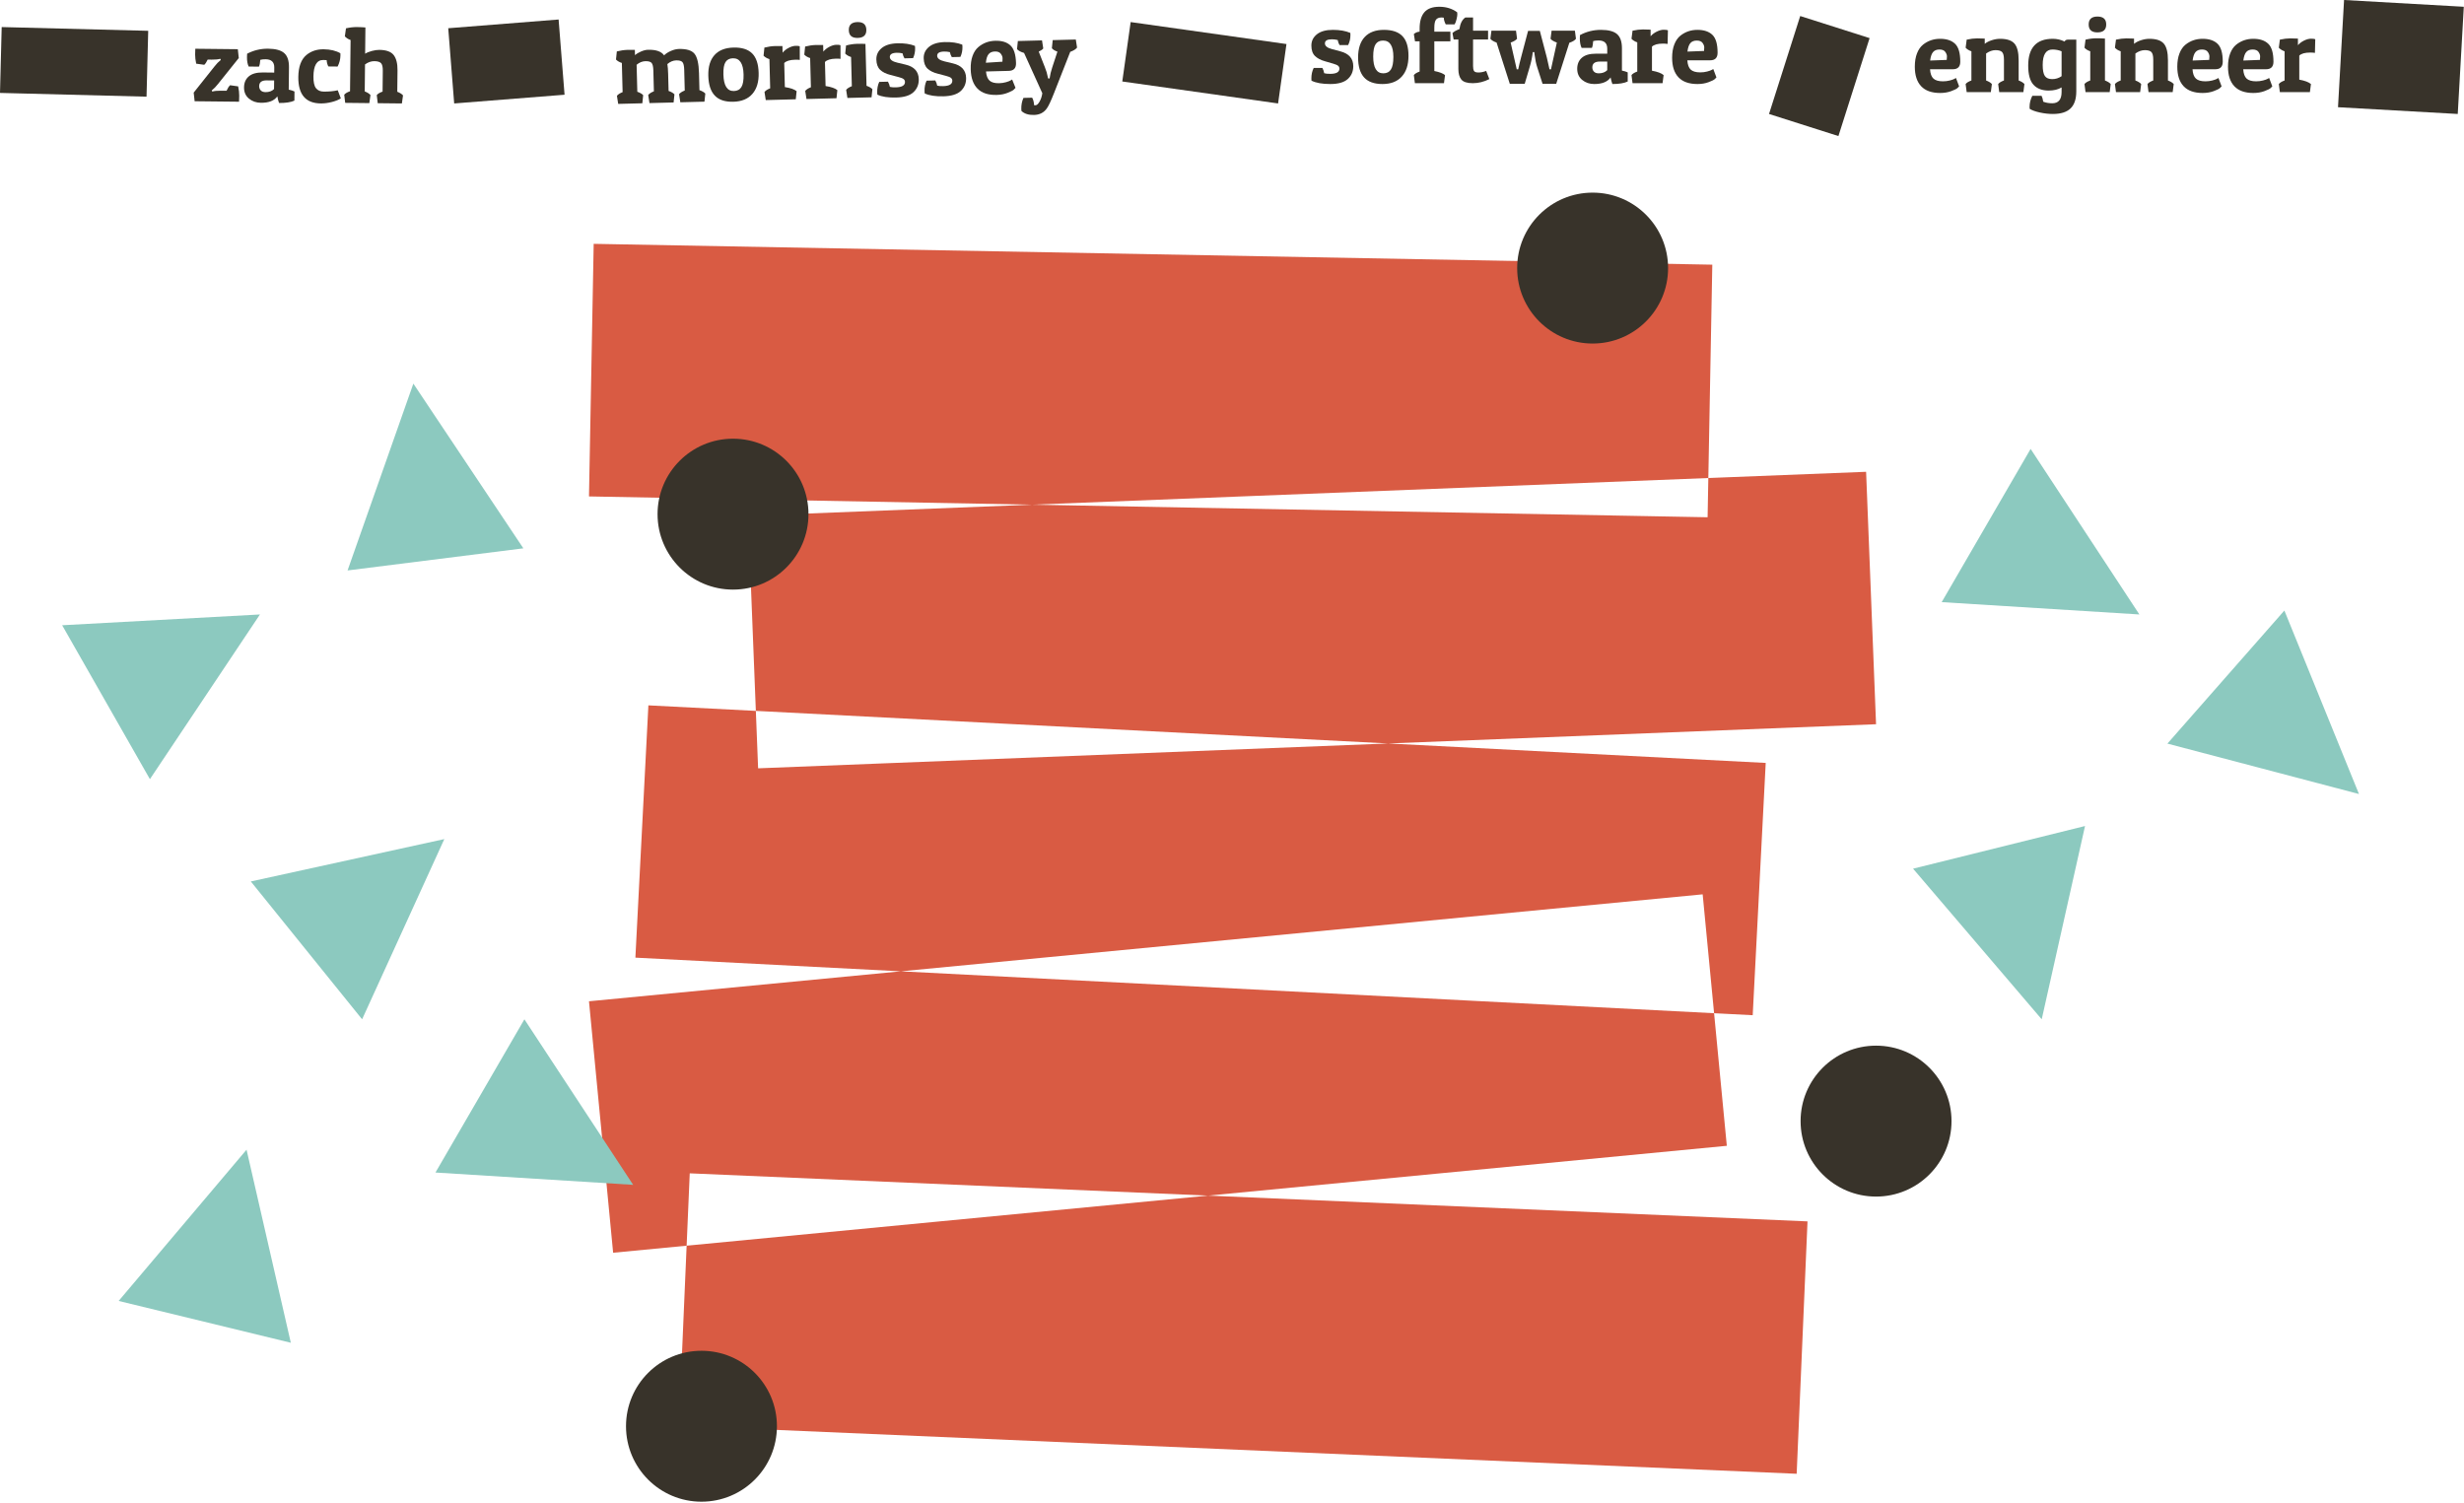
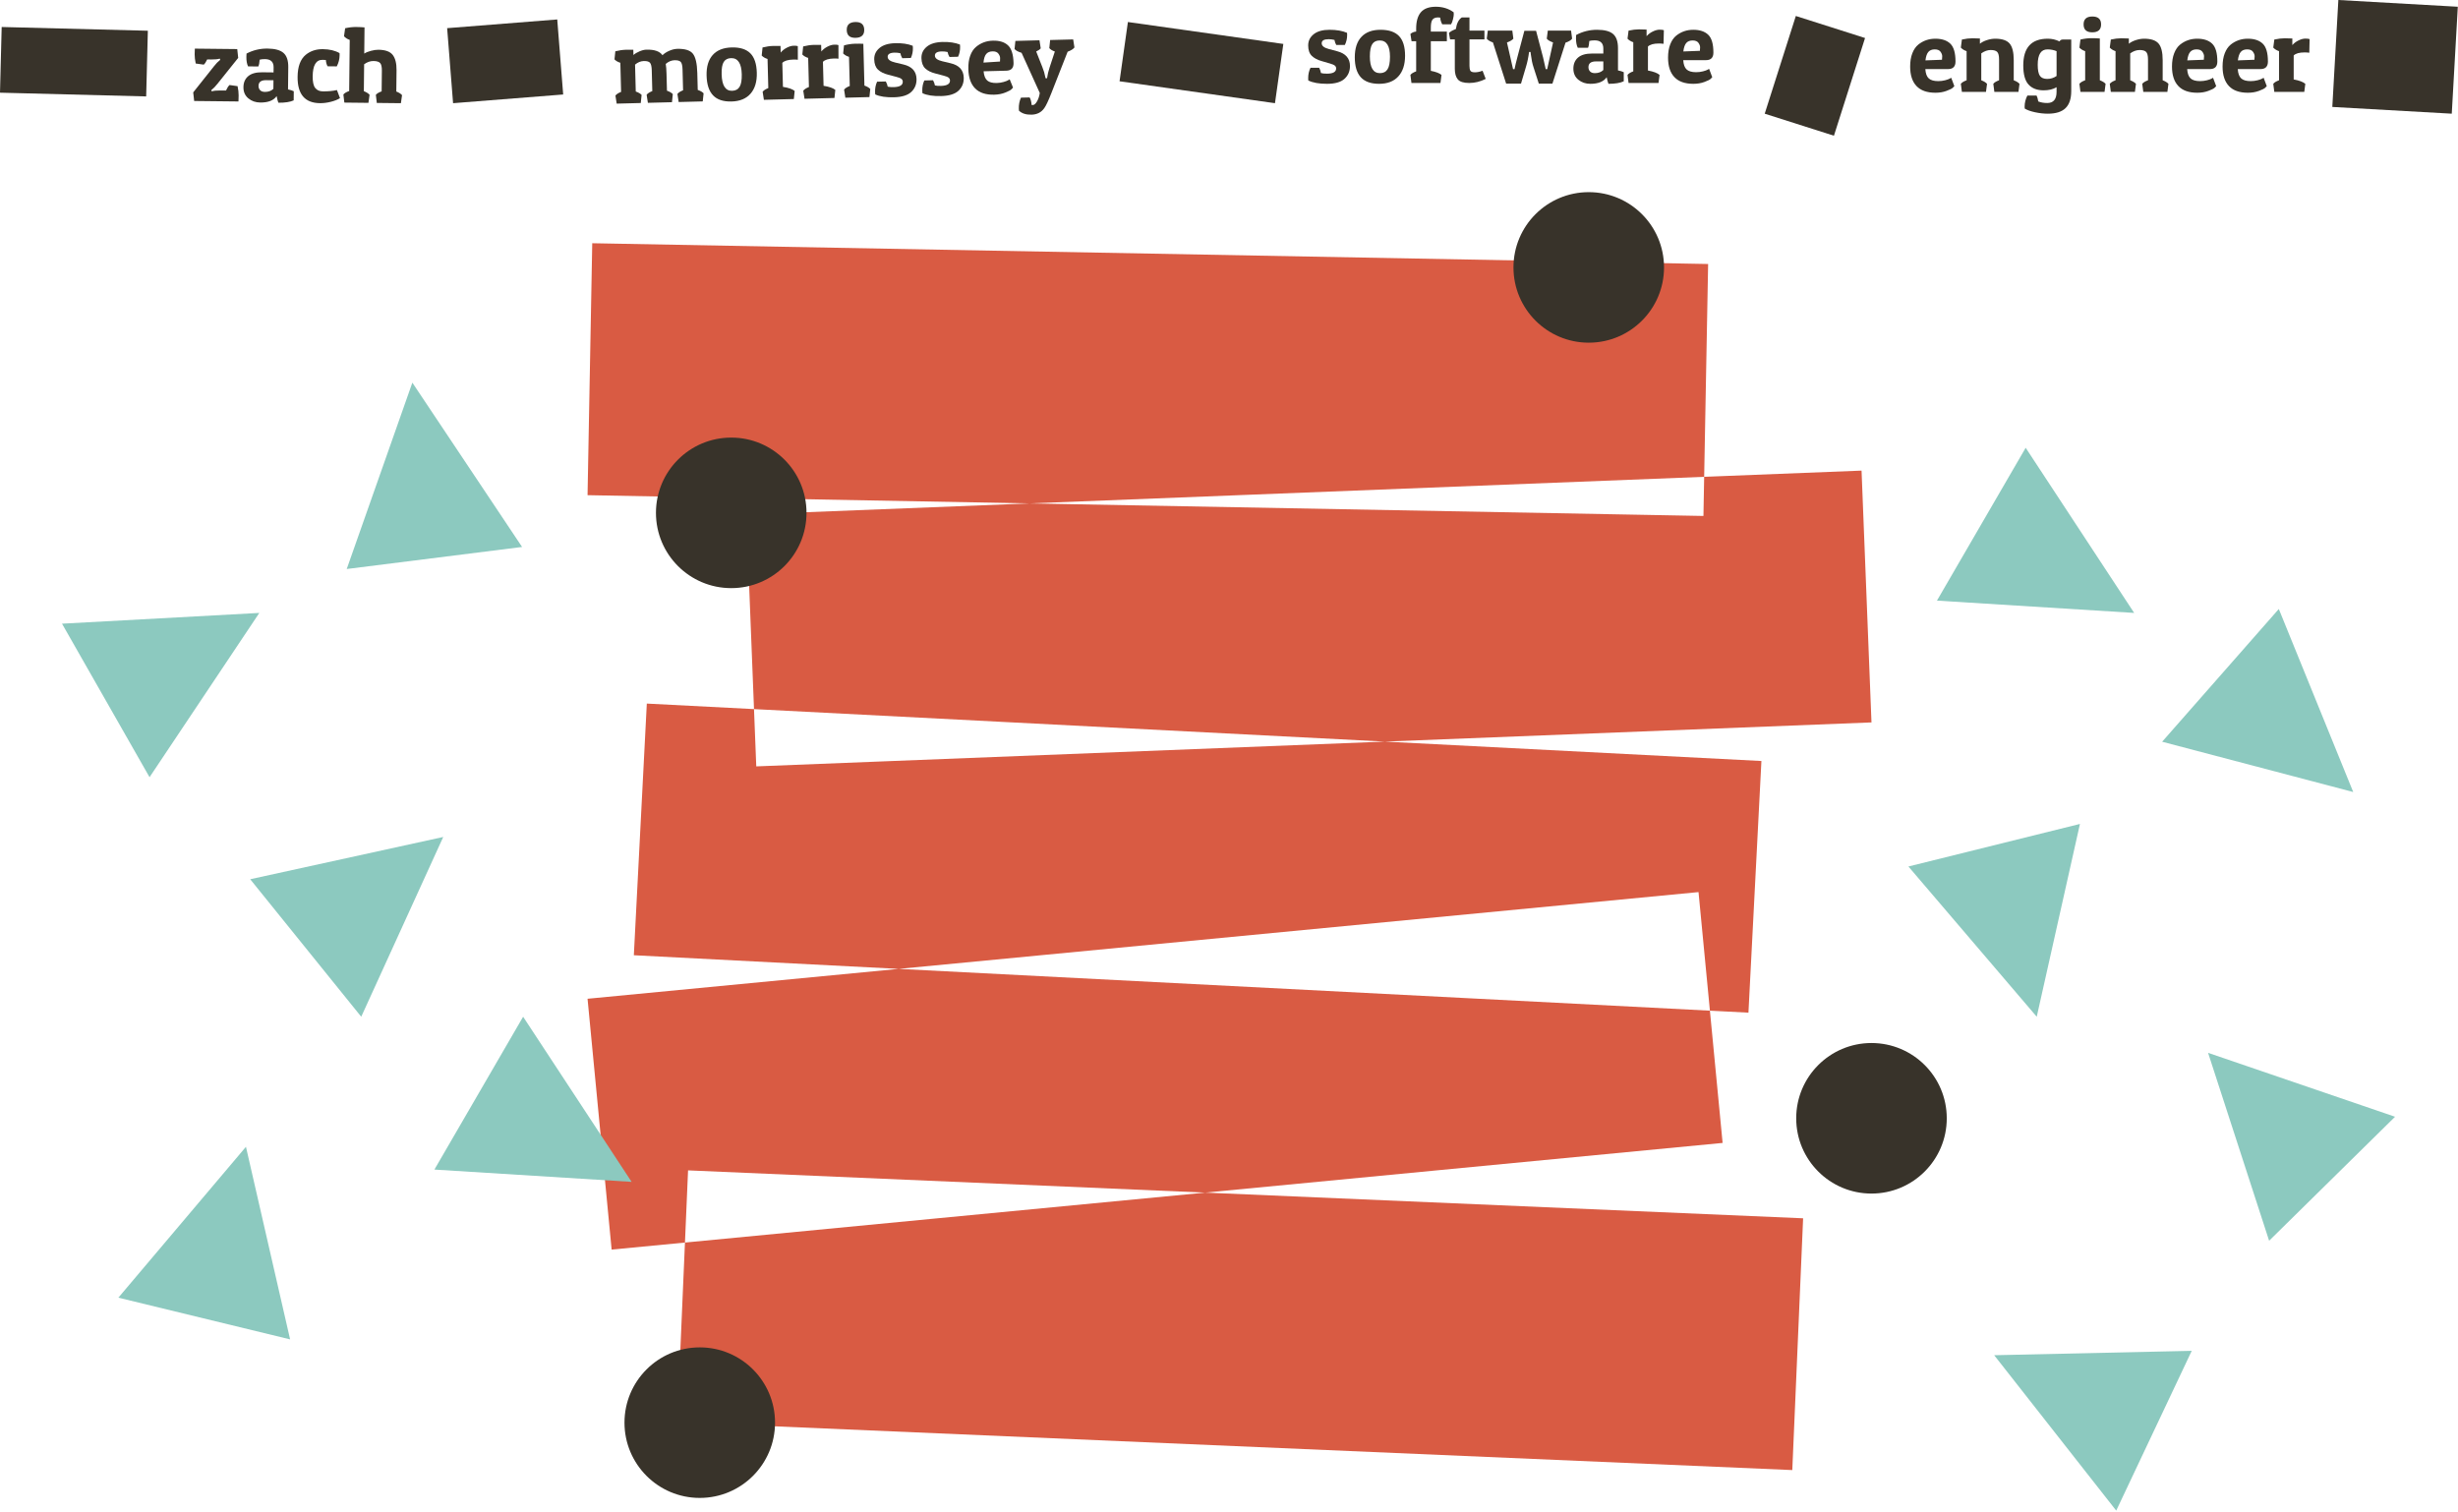
- <svg xmlns="http://www.w3.org/2000/svg" width="100%" height="100%" viewBox="0 0 751 458" version="1.1" xml:space="preserve" style="fill-rule:evenodd;clip-rule:evenodd;stroke-linejoin:round;stroke-miterlimit:1.414;">
+ <svg xmlns="http://www.w3.org/2000/svg" width="100%" height="100%" viewBox="0 0 751 462" version="1.1" xml:space="preserve" style="fill-rule:evenodd;clip-rule:evenodd;stroke-linejoin:round;stroke-miterlimit:1.414;">
  <path d="M314.594,153.824l-135.078,-2.515l1.434,-76.987l340.94,6.35l-1.211,65.027l-206.085,8.125l205.863,3.834l0.222,-11.959l48.087,-1.896l3.034,76.94l-148.705,5.863l115.075,5.929l-3.962,76.898l-11.774,-0.607l-3.48,-36.235l-244.378,23.466l247.858,12.769l3.88,40.412l-158.094,15.181l182.691,7.854l-3.307,76.929l-340.685,-14.646l2.359,-54.875l158.942,-15.262l-157.994,-6.792l-0.948,22.054l-22.402,2.151l-7.36,-76.647l95.06,-9.128l-80.916,-4.169l3.962,-76.898l32.752,1.688l0.69,17.5l192.031,-7.572l-192.721,-9.928l-2.343,-59.44l86.563,-3.414Z" style="fill:#d95b43;" />
  <g>
    <circle cx="223.415" cy="156.712" r="23" style="fill:#38332a;" />
    <circle cx="485.415" cy="81.712" r="23" style="fill:#38332a;" />
    <circle cx="571.8" cy="341.712" r="23" style="fill:#38332a;" />
    <circle cx="213.8" cy="434.712" r="23" style="fill:#38332a;" />
  </g>
  <path d="M125.986,116.922l33.527,50.21l-53.578,6.737l20.051,-56.947Z" style="fill:#8cc9bf;" />
  <path d="M79.23,187.286l-33.539,50.201l-26.745,-46.912l60.284,-3.289Z" style="fill:#8cc9bf;" />
  <path d="M75.146,350.421l13.493,58.847l-52.475,-12.745l38.982,-46.102Z" style="fill:#8cc9bf;" />
  <path d="M192.981,361.14l-60.257,-3.757l27.108,-46.703l33.149,50.46Z" style="fill:#8cc9bf;" />
  <path d="M652.059,187.286l-60.256,-3.758l27.108,-46.702l33.148,50.46Z" style="fill:#8cc9bf;" />
  <path d="M718.989,242.015l-58.386,-15.367l35.649,-40.561l22.737,55.928Z" style="fill:#8cc9bf;" />
  <path d="M622.292,310.68l-39.209,-45.909l52.411,-13.004l-13.202,58.913Z" style="fill:#8cc9bf;" />
+   <path d="M609.288,414.109l60.359,-1.342l-23.07,48.824l-37.289,-47.482Z" style="fill:#8cc9bf;" />
+   <path d="M674.641,321.711l57.128,19.53l-38.476,37.89l-18.652,-57.42Z" style="fill:#8cc9bf;" />
  <path d="M135.423,255.751l-25.055,54.929l-33.922,-42.016l58.977,-12.913Z" style="fill:#8cc9bf;" />
  <path d="M45.175,9.391l-44.661,-1.142l-0.514,20.072l44.661,1.143l0.514,-20.073Z" style="fill:#38332a;" />
  <path d="M170.256,5.944l-33.639,2.661l1.813,22.928l33.64,-2.661l-1.814,-22.928Z" style="fill:#38332a;" />
  <path d="M392.099,13.425l-47.486,-6.698l-2.554,18.108l47.486,6.698l2.554,-18.108Z" style="fill:#38332a;" />
  <path d="M569.833,11.617l-21.147,-6.733l-9.506,29.855l21.147,6.733l9.506,-29.855Z" style="fill:#38332a;" />
  <path d="M750.939,2.06l-36.495,-2.06l-1.845,32.678l36.495,2.061l1.845,-32.679Z" style="fill:#38332a;" />
  <path d="M59.798,19.406c-0.223,-1.069 -0.33,-1.993 -0.322,-2.771c0.008,-0.779 0.025,-1.371 0.051,-1.776l12.959,0.139l0.291,2.691l-6.324,7.901c-0.585,0.762 -1.221,1.416 -1.91,1.963l0.157,0.354c0.62,-0.185 1.485,-0.272 2.595,-0.26l1.759,0.019c0.329,-0.765 0.687,-1.326 1.075,-1.685l2.46,0.346c0.223,1.069 0.331,2.009 0.322,2.82c-0.009,0.811 -0.026,1.429 -0.052,1.855l-13.535,-0.144l-0.292,-2.627l6.358,-7.997c0.584,-0.762 1.22,-1.416 1.909,-1.964l-0.156,-0.353c-0.621,0.185 -1.486,0.272 -2.595,0.26l-1.248,-0.013c-0.328,0.721 -0.675,1.251 -1.041,1.589l-2.461,-0.347Z" style="fill:#38332a;fill-rule:nonzero;" />
  <path d="M75.277,17.396c0.003,-0.32 0.017,-0.662 0.043,-1.024c1.995,-1.045 4.134,-1.556 6.416,-1.532c2.283,0.025 3.915,0.474 4.898,1.349c0.983,0.874 1.463,2.314 1.442,4.32l-0.073,6.815c0.745,0.157 1.33,0.345 1.754,0.563l-0.029,2.784c-1.094,0.5 -2.654,0.739 -4.68,0.718c-0.208,-0.557 -0.382,-1.231 -0.523,-2.022c-0.931,1.334 -2.603,1.988 -5.013,1.963c-1.429,-0.016 -2.646,-0.445 -3.651,-1.287c-1.004,-0.843 -1.498,-1.979 -1.483,-3.409c0.015,-1.429 0.502,-2.549 1.46,-3.36c0.958,-0.811 2.375,-1.207 4.253,-1.187l3.488,0.038l0.016,-1.536c0.018,-1.664 -0.859,-2.506 -2.629,-2.525c-0.662,-0.007 -1.206,0.052 -1.634,0.175c-0.052,0.895 -0.188,1.587 -0.406,2.076l-3.136,-0.034c-0.355,-0.75 -0.526,-1.712 -0.513,-2.885Zm5.646,10.685c1.088,0.011 1.955,-0.3 2.602,-0.933l0.028,-2.624l-2.24,-0.024c-1.536,-0.016 -2.31,0.562 -2.323,1.736c-0.005,0.533 0.155,0.972 0.482,1.317c0.327,0.345 0.811,0.521 1.451,0.528Z" style="fill:#38332a;fill-rule:nonzero;" />
  <path d="M98.532,18.284c-1.962,-0.021 -2.961,1.654 -2.997,5.024c-0.019,1.707 0.241,2.899 0.777,3.577c0.537,0.678 1.318,1.022 2.341,1.033c1.622,0.017 3.053,-0.117 4.293,-0.402l0.934,2.474c-0.688,0.441 -1.609,0.81 -2.764,1.107c-1.156,0.297 -2.277,0.439 -3.365,0.428c-4.608,-0.05 -6.883,-2.741 -6.826,-8.074c0.033,-3.114 0.857,-5.346 2.471,-6.694c1.442,-1.179 3.187,-1.758 5.235,-1.736c2.048,0.022 3.751,0.424 5.108,1.207c0.019,0.213 0.027,0.416 0.025,0.608c-0.013,1.216 -0.302,2.365 -0.869,3.447l-2.816,-0.03c-0.292,-0.537 -0.467,-1.179 -0.523,-1.926c-0.256,-0.024 -0.597,-0.038 -1.024,-0.043Z" style="fill:#38332a;fill-rule:nonzero;" />
  <path d="M105.452,8.63c1.198,-0.265 2.308,-0.392 3.332,-0.381c1.024,0.011 1.888,0.052 2.591,0.124l-0.085,7.999c0.515,-0.335 1.201,-0.616 2.057,-0.842c0.855,-0.225 1.614,-0.334 2.275,-0.327c2.112,0.022 3.568,0.55 4.368,1.582c0.799,1.033 1.188,2.595 1.166,4.685l-0.07,6.496c0.829,0.329 1.412,0.698 1.749,1.107l-0.347,2.46l-7.359,-0.079l-0.294,-2.467c0.303,-0.402 0.893,-0.758 1.771,-1.069l0.068,-6.336c0.013,-1.152 -0.166,-1.927 -0.535,-2.326c-0.369,-0.398 -1.044,-0.603 -2.026,-0.613c-0.981,-0.011 -1.934,0.32 -2.858,0.993l-0.088,8.224c0.828,0.329 1.411,0.698 1.748,1.106l-0.346,2.461l-7.36,-0.079l-0.293,-2.467c0.303,-0.402 0.893,-0.758 1.771,-1.069l0.167,-15.615c-0.744,-0.264 -1.327,-0.633 -1.748,-1.107l0.346,-2.46Z" style="fill:#38332a;fill-rule:nonzero;" />
  <path d="M188.004,15.673c1.166,-0.286 2.219,-0.442 3.157,-0.466c0.938,-0.024 1.717,-0.023 2.337,0.003l0.041,1.6c0.501,-0.44 1.132,-0.819 1.892,-1.138c0.76,-0.318 1.449,-0.485 2.067,-0.501c2.431,-0.063 4.068,0.502 4.91,1.697c0.52,-0.526 1.212,-0.976 2.078,-1.35c0.865,-0.375 1.671,-0.572 2.417,-0.591c2.346,-0.061 3.938,0.426 4.776,1.46c0.837,1.035 1.294,3.003 1.369,5.903l0.134,5.182c0.84,0.298 1.436,0.646 1.788,1.042l-0.256,2.472l-7.357,0.19l-0.384,-2.454c0.288,-0.413 0.865,-0.791 1.731,-1.134l-0.164,-6.334c-0.031,-1.173 -0.211,-1.947 -0.541,-2.322c-0.33,-0.376 -0.969,-0.551 -1.918,-0.527c-0.949,0.025 -1.841,0.4 -2.676,1.126c0.126,0.722 0.205,1.723 0.238,3.003l0.135,5.182c0.84,0.298 1.435,0.646 1.787,1.042l-0.256,2.472l-7.357,0.19l-0.384,-2.455c0.288,-0.412 0.865,-0.79 1.731,-1.133l-0.164,-6.334c-0.031,-1.173 -0.211,-1.947 -0.541,-2.322c-0.329,-0.376 -0.964,-0.552 -1.902,-0.527c-0.938,0.024 -1.825,0.388 -2.66,1.093l0.213,8.221c0.84,0.299 1.436,0.646 1.787,1.042l-0.256,2.472l-7.357,0.191l-0.384,-2.455c0.288,-0.413 0.865,-0.791 1.731,-1.134l-0.23,-8.893c-0.753,-0.236 -1.349,-0.583 -1.788,-1.042l0.256,-2.471Z" style="fill:#38332a;fill-rule:nonzero;" />
  <path d="M223.518,31.013c-2.517,0.066 -4.4,-0.558 -5.651,-1.87c-1.25,-1.312 -1.911,-3.327 -1.981,-6.046c-0.071,-2.72 0.553,-4.816 1.869,-6.291c1.317,-1.475 3.245,-2.245 5.782,-2.311c2.538,-0.066 4.437,0.525 5.696,1.773c1.26,1.248 1.925,3.231 1.995,5.95c0.071,2.72 -0.562,4.849 -1.899,6.388c-1.336,1.539 -3.273,2.342 -5.811,2.407Zm-3.033,-8.308c0.089,3.412 1.157,5.092 3.204,5.039c1.045,-0.027 1.808,-0.437 2.289,-1.228c0.481,-0.791 0.698,-2.072 0.653,-3.842c-0.087,-3.327 -1.175,-4.963 -3.265,-4.909c-1.023,0.026 -1.771,0.414 -2.242,1.162c-0.472,0.749 -0.685,2.008 -0.639,3.778Z" style="fill:#38332a;fill-rule:nonzero;" />
  <path d="M242.36,18.201c-1.621,0.042 -2.733,0.38 -3.335,1.014l0.19,7.326c1.736,0.275 2.931,0.692 3.586,1.251l-0.256,2.472l-9.149,0.237l-0.384,-2.455c0.288,-0.413 0.865,-0.791 1.731,-1.133l-0.23,-8.893c-0.754,-0.237 -1.349,-0.584 -1.788,-1.042l0.256,-2.472c1.166,-0.286 2.219,-0.441 3.157,-0.466c0.938,-0.024 1.717,-0.023 2.337,0.004l0.052,2.015c0.476,-0.588 1.092,-1.079 1.85,-1.472c0.759,-0.393 1.452,-0.598 2.081,-0.614c0.629,-0.017 1.063,0.025 1.3,0.126l0.012,4.161c-0.428,-0.053 -0.898,-0.073 -1.41,-0.059Z" style="fill:#38332a;fill-rule:nonzero;" />
  <path d="M254.772,17.879c-1.621,0.042 -2.733,0.38 -3.335,1.014l0.19,7.326c1.736,0.275 2.931,0.692 3.586,1.251l-0.256,2.472l-9.149,0.237l-0.384,-2.455c0.288,-0.413 0.865,-0.79 1.731,-1.133l-0.231,-8.893c-0.753,-0.237 -1.349,-0.584 -1.787,-1.042l0.256,-2.471c1.166,-0.287 2.218,-0.442 3.157,-0.466c0.938,-0.025 1.717,-0.024 2.337,0.003l0.052,2.015c0.475,-0.588 1.092,-1.079 1.85,-1.472c0.758,-0.393 1.452,-0.598 2.081,-0.614c0.629,-0.017 1.062,0.025 1.3,0.126l0.012,4.161c-0.428,-0.053 -0.898,-0.073 -1.41,-0.059Z" style="fill:#38332a;fill-rule:nonzero;" />
  <path d="M257.869,13.861c1.187,-0.308 2.292,-0.476 3.316,-0.502c1.023,-0.027 1.888,-0.017 2.593,0.029l0.331,12.763c0.84,0.299 1.436,0.646 1.788,1.042l-0.256,2.472l-7.358,0.191l-0.383,-2.455c0.288,-0.413 0.865,-0.791 1.731,-1.134l-0.231,-8.893c-0.753,-0.236 -1.349,-0.583 -1.787,-1.042l0.256,-2.471Zm3.557,-2.301c-1.77,0.046 -2.676,-0.736 -2.718,-2.346c-0.041,-1.611 0.828,-2.439 2.609,-2.485c1.781,-0.046 2.692,0.736 2.734,2.346c0.041,1.61 -0.834,2.438 -2.625,2.485Z" style="fill:#38332a;fill-rule:nonzero;" />
  <path d="M273.291,16.086c-1.407,0.036 -2.1,0.47 -2.079,1.302c0.021,0.789 0.772,1.357 2.253,1.702l2.545,0.607c2.619,0.615 3.959,2.084 4.02,4.409c0.041,1.599 -0.485,2.92 -1.578,3.962c-1.094,1.042 -2.861,1.595 -5.303,1.658c-2.442,0.063 -4.354,-0.228 -5.737,-0.875c-0.027,-0.234 -0.044,-0.469 -0.05,-0.703c-0.03,-1.173 0.177,-2.235 0.622,-3.186l2.655,-0.068c0.29,0.504 0.486,1.033 0.585,1.585c0.43,0.117 1.039,0.165 1.829,0.145c1.876,-0.049 2.801,-0.607 2.773,-1.673c-0.009,-0.341 -0.144,-0.62 -0.406,-0.838c-0.261,-0.217 -0.768,-0.423 -1.52,-0.616l-2.546,-0.671c-1.311,-0.328 -2.338,-0.841 -3.081,-1.536c-0.744,-0.696 -1.134,-1.742 -1.17,-3.139c-0.036,-1.397 0.499,-2.558 1.606,-3.483c1.107,-0.925 2.711,-1.415 4.812,-1.469c2.1,-0.055 3.884,0.209 5.35,0.789c0.027,0.213 0.043,0.426 0.049,0.639c0.028,1.109 -0.18,2.139 -0.625,3.09l-2.623,0.068c-0.29,-0.484 -0.484,-0.991 -0.583,-1.522c-0.601,-0.134 -1.2,-0.193 -1.798,-0.177Z" style="fill:#38332a;fill-rule:nonzero;" />
  <path d="M287.719,15.712c-1.408,0.036 -2.101,0.47 -2.079,1.302c0.02,0.789 0.771,1.356 2.253,1.702l2.544,0.606c2.62,0.615 3.959,2.085 4.02,4.41c0.041,1.599 -0.485,2.92 -1.578,3.962c-1.093,1.042 -2.861,1.595 -5.303,1.658c-2.442,0.063 -4.354,-0.229 -5.736,-0.876c-0.028,-0.234 -0.045,-0.468 -0.051,-0.703c-0.03,-1.173 0.177,-2.234 0.622,-3.185l2.655,-0.069c0.291,0.505 0.486,1.033 0.585,1.586c0.43,0.117 1.04,0.165 1.829,0.144c1.876,-0.048 2.801,-0.606 2.773,-1.672c-0.009,-0.341 -0.144,-0.621 -0.406,-0.838c-0.261,-0.217 -0.768,-0.423 -1.52,-0.617l-2.546,-0.67c-1.311,-0.329 -2.338,-0.841 -3.081,-1.536c-0.744,-0.696 -1.134,-1.742 -1.17,-3.139c-0.036,-1.397 0.499,-2.558 1.606,-3.483c1.107,-0.925 2.711,-1.415 4.812,-1.469c2.1,-0.055 3.884,0.208 5.35,0.789c0.027,0.213 0.043,0.426 0.049,0.639c0.028,1.109 -0.18,2.139 -0.624,3.089l-2.624,0.068c-0.29,-0.483 -0.484,-0.99 -0.583,-1.521c-0.601,-0.134 -1.2,-0.193 -1.797,-0.177Z" style="fill:#38332a;fill-rule:nonzero;" />
  <path d="M303.779,28.932c-2.559,0.066 -4.502,-0.566 -5.827,-1.898c-1.326,-1.331 -2.023,-3.298 -2.09,-5.9c-0.041,-1.578 0.148,-2.943 0.566,-4.096c0.418,-1.152 1.003,-2.048 1.755,-2.686c1.462,-1.233 3.184,-1.875 5.168,-1.927c1.983,-0.051 3.516,0.416 4.597,1.401c1.082,0.986 1.657,2.79 1.725,5.414c0.04,1.535 -0.697,2.322 -2.211,2.362l-6.942,0.18c0.12,1.341 0.492,2.281 1.114,2.82c0.622,0.539 1.594,0.791 2.916,0.756c0.725,-0.018 1.416,-0.122 2.073,-0.309c0.657,-0.188 1.132,-0.371 1.426,-0.55l0.441,-0.267l1.027,2.534c-0.125,0.153 -0.306,0.344 -0.546,0.575c-0.239,0.23 -0.85,0.544 -1.832,0.943c-0.982,0.399 -2.102,0.615 -3.36,0.648Zm1.754,-10.129c0.035,-0.3 0.047,-0.663 0.035,-1.089c-0.011,-0.427 -0.193,-0.876 -0.547,-1.347c-0.353,-0.471 -0.951,-0.695 -1.794,-0.673c-0.842,0.021 -1.481,0.294 -1.915,0.817c-0.435,0.524 -0.711,1.395 -0.829,2.615l5.05,-0.323Z" style="fill:#38332a;fill-rule:nonzero;" />
  <path d="M315.64,32.081c0.384,-0.01 0.786,-0.378 1.204,-1.103c0.419,-0.726 0.701,-1.582 0.846,-2.567l-5.568,-12.276c-1.054,-0.314 -1.768,-0.701 -2.143,-1.161l0.256,-2.471l7.357,-0.191l0.384,2.455c-0.268,0.348 -0.729,0.67 -1.383,0.964l1.884,4.785c0.41,0.992 0.703,1.977 0.877,2.954l0.108,0.445l0.448,-0.011c0.143,-1.071 0.412,-2.198 0.808,-3.382l1.573,-4.779c-0.797,-0.278 -1.361,-0.626 -1.692,-1.044l0.256,-2.472l7.038,-0.182l0.384,2.455c-0.371,0.5 -1.064,0.934 -2.079,1.302l-4.955,12.613c-0.941,2.393 -1.669,3.938 -2.184,4.634c-0.906,1.282 -2.196,1.945 -3.87,1.989c-1.674,0.043 -2.96,-0.361 -3.857,-1.213c-0.027,-0.212 -0.043,-0.425 -0.048,-0.638c-0.031,-1.173 0.186,-2.289 0.649,-3.346l2.655,-0.069c0.335,0.567 0.536,1.341 0.605,2.321l0.447,-0.012Z" style="fill:#38332a;fill-rule:nonzero;" />
  <path d="M405.933,11.98c-1.408,0 -2.112,0.416 -2.112,1.248c0,0.79 0.736,1.376 2.208,1.76l2.528,0.672c2.603,0.683 3.904,2.187 3.904,4.512c0,1.6 -0.56,2.907 -1.68,3.92c-1.12,1.014 -2.901,1.52 -5.344,1.52c-2.442,0 -4.346,-0.341 -5.712,-1.024c-0.021,-0.234 -0.032,-0.469 -0.032,-0.704c0,-1.173 0.235,-2.229 0.704,-3.168l2.656,0c0.278,0.512 0.459,1.046 0.544,1.6c0.427,0.128 1.035,0.192 1.824,0.192c1.878,0 2.816,-0.533 2.816,-1.6c0,-0.341 -0.128,-0.624 -0.384,-0.848c-0.256,-0.224 -0.757,-0.442 -1.504,-0.656l-2.528,-0.736c-1.301,-0.362 -2.314,-0.901 -3.04,-1.616c-0.725,-0.714 -1.088,-1.77 -1.088,-3.168c0,-1.397 0.566,-2.544 1.696,-3.44c1.131,-0.896 2.747,-1.344 4.848,-1.344c2.102,0 3.878,0.31 5.328,0.928c0.022,0.214 0.032,0.427 0.032,0.64c0,1.11 -0.234,2.134 -0.704,3.072l-2.624,0c-0.277,-0.49 -0.458,-1.002 -0.544,-1.536c-0.597,-0.149 -1.194,-0.224 -1.792,-0.224Z" style="fill:#38332a;fill-rule:nonzero;" />
  <path d="M421.357,25.612c-2.517,0 -4.384,-0.672 -5.6,-2.016c-1.216,-1.344 -1.824,-3.376 -1.824,-6.096c0,-2.72 0.678,-4.8 2.032,-6.24c1.355,-1.44 3.302,-2.16 5.84,-2.16c2.539,0 4.422,0.64 5.648,1.92c1.227,1.28 1.84,3.28 1.84,6c0,2.72 -0.688,4.832 -2.064,6.336c-1.376,1.504 -3.333,2.256 -5.872,2.256Zm-2.816,-8.384c0,3.414 1.024,5.12 3.072,5.12c1.046,0 1.819,-0.389 2.32,-1.168c0.502,-0.778 0.752,-2.053 0.752,-3.824c0,-3.328 -1.045,-4.992 -3.136,-4.992c-1.024,0 -1.781,0.368 -2.272,1.104c-0.49,0.736 -0.736,1.99 -0.736,3.76Z" style="fill:#38332a;fill-rule:nonzero;" />
  <path d="M432.685,8.748c0,-2.218 0.48,-3.888 1.44,-5.008c0.96,-1.12 2.486,-1.68 4.576,-1.68c2.091,0 3.904,0.566 5.44,1.696c0.022,0.15 0.032,0.368 0.032,0.656c0,0.288 -0.074,0.763 -0.224,1.424c-0.149,0.662 -0.352,1.195 -0.608,1.6l-2.688,0c-0.384,-0.725 -0.586,-1.408 -0.608,-2.048c-0.256,-0.042 -0.469,-0.064 -0.64,-0.064c-0.81,0 -1.386,0.224 -1.728,0.672c-0.341,0.448 -0.512,1.259 -0.512,2.432l0,1.216l4.896,0l0,2.944l-4.896,0l0,9.056c1.6,0.32 2.688,0.736 3.264,1.248l-0.32,2.464l-8.864,0l-0.32,-2.464c0.299,-0.405 0.886,-0.768 1.76,-1.088l0,-9.216l-1.408,0l-0.352,-2.208c0.47,-0.426 1.056,-0.672 1.76,-0.736l0,-0.896Z" style="fill:#38332a;fill-rule:nonzero;" />
  <path d="M448.973,5.324l0,4.032l4.576,0l0,2.688l-4.576,0l0,8.096c0,0.683 0.096,1.179 0.288,1.488c0.192,0.31 0.651,0.464 1.376,0.464c0.726,0 1.504,-0.16 2.336,-0.48l0.96,2.496c-1.642,0.832 -3.322,1.248 -5.04,1.248c-1.717,0 -2.88,-0.368 -3.488,-1.104c-0.608,-0.736 -0.912,-1.808 -0.912,-3.216l0,-8.992l-1.44,0l-0.352,-1.952c0.342,-0.405 1.046,-0.81 2.112,-1.216c0.256,-1.749 0.864,-2.933 1.824,-3.552l2.336,0Z" style="fill:#38332a;fill-rule:nonzero;" />
  <path d="M470.157,25.548l-1.632,-5.056c-0.341,-1.024 -0.608,-2.304 -0.8,-3.84l-0.096,-0.768l-0.448,0c-0.213,1.664 -0.533,3.19 -0.96,4.576l-1.504,5.088l-4.544,0l-4.032,-12.576c-0.917,-0.32 -1.546,-0.704 -1.888,-1.152l0.32,-2.464l7.488,0l0.32,2.464c-0.384,0.448 -1.034,0.832 -1.952,1.152l1.856,8.16l0.448,0c0.235,-1.13 0.512,-2.293 0.832,-3.488l2.176,-8.224l3.584,0l2.144,8.16l0.8,3.552l0.448,0c0.79,-3.605 1.323,-6.026 1.6,-7.264l0.192,-0.896c-0.96,-0.341 -1.6,-0.725 -1.92,-1.152l0.32,-2.464l7.104,0l0.32,2.464c-0.362,0.491 -1.034,0.896 -2.016,1.216l-4,12.512l-4.16,0Z" style="fill:#38332a;fill-rule:nonzero;" />
  <path d="M481.517,11.724c0,-0.32 0.011,-0.661 0.032,-1.024c1.984,-1.066 4.118,-1.6 6.4,-1.6c2.283,0 3.92,0.432 4.912,1.296c0.992,0.864 1.488,2.299 1.488,4.304l0,6.816c0.747,0.15 1.334,0.331 1.76,0.544l0,2.784c-1.088,0.512 -2.645,0.768 -4.672,0.768c-0.213,-0.554 -0.394,-1.226 -0.544,-2.016c-0.917,1.344 -2.581,2.016 -4.992,2.016c-1.429,0 -2.65,-0.416 -3.664,-1.248c-1.013,-0.832 -1.52,-1.962 -1.52,-3.392c0,-1.429 0.475,-2.554 1.424,-3.376c0.95,-0.821 2.363,-1.232 4.24,-1.232l3.488,0l0,-1.536c0,-1.664 -0.885,-2.496 -2.656,-2.496c-0.661,0 -1.205,0.064 -1.632,0.192c-0.042,0.896 -0.17,1.59 -0.384,2.08l-3.136,0c-0.362,-0.746 -0.544,-1.706 -0.544,-2.88Zm5.76,10.624c1.088,0 1.952,-0.32 2.592,-0.96l0,-2.624l-2.24,0c-1.536,0 -2.304,0.587 -2.304,1.76c0,0.534 0.166,0.971 0.496,1.312c0.331,0.342 0.816,0.512 1.456,0.512Z" style="fill:#38332a;fill-rule:nonzero;" />
  <path d="M506.861,13.292c-1.621,0 -2.741,0.31 -3.36,0.928l0,7.328c1.728,0.32 2.912,0.768 3.552,1.344l-0.32,2.464l-9.152,0l-0.32,-2.464c0.299,-0.405 0.886,-0.768 1.76,-1.088l0,-8.896c-0.746,-0.256 -1.333,-0.618 -1.76,-1.088l0.32,-2.464c1.174,-0.256 2.23,-0.384 3.168,-0.384c0.939,0 1.718,0.022 2.336,0.064l0,2.016c0.491,-0.576 1.12,-1.05 1.888,-1.424c0.768,-0.373 1.467,-0.56 2.096,-0.56c0.63,0 1.062,0.054 1.296,0.16l-0.096,4.16c-0.426,-0.064 -0.896,-0.096 -1.408,-0.096Z" style="fill:#38332a;fill-rule:nonzero;" />
  <path d="M517.357,25.612c-2.56,0 -4.485,-0.682 -5.776,-2.048c-1.29,-1.365 -1.936,-3.349 -1.936,-5.952c0,-1.578 0.224,-2.938 0.672,-4.08c0.448,-1.141 1.056,-2.021 1.824,-2.64c1.494,-1.194 3.232,-1.792 5.216,-1.792c1.984,0 3.504,0.507 4.56,1.52c1.056,1.014 1.584,2.832 1.584,5.456c0,1.536 -0.757,2.304 -2.272,2.304l-6.944,0c0.086,1.344 0.432,2.294 1.04,2.848c0.608,0.555 1.574,0.832 2.896,0.832c0.726,0 1.419,-0.085 2.08,-0.256c0.662,-0.17 1.142,-0.341 1.44,-0.512l0.448,-0.256l0.96,2.56c-0.128,0.15 -0.314,0.336 -0.56,0.56c-0.245,0.224 -0.864,0.523 -1.856,0.896c-0.992,0.374 -2.117,0.56 -3.376,0.56Zm2.016,-10.08c0.043,-0.298 0.064,-0.661 0.064,-1.088c0,-0.426 -0.17,-0.88 -0.512,-1.36c-0.341,-0.48 -0.933,-0.72 -1.776,-0.72c-0.842,0 -1.488,0.256 -1.936,0.768c-0.448,0.512 -0.746,1.376 -0.896,2.592l5.056,-0.192Z" style="fill:#38332a;fill-rule:nonzero;" />
  <path d="M591.327,28.339c-2.56,0 -4.485,-0.683 -5.776,-2.048c-1.29,-1.366 -1.936,-3.35 -1.936,-5.952c0,-1.579 0.224,-2.939 0.672,-4.08c0.448,-1.142 1.056,-2.022 1.824,-2.64c1.494,-1.195 3.232,-1.792 5.216,-1.792c1.984,0 3.504,0.506 4.56,1.52c1.056,1.013 1.584,2.832 1.584,5.456c0,1.536 -0.757,2.304 -2.272,2.304l-6.944,0c0.086,1.344 0.432,2.293 1.04,2.848c0.608,0.554 1.574,0.832 2.896,0.832c0.726,0 1.419,-0.086 2.08,-0.256c0.662,-0.171 1.142,-0.342 1.44,-0.512l0.448,-0.256l0.96,2.56c-0.128,0.149 -0.314,0.336 -0.56,0.56c-0.245,0.224 -0.864,0.522 -1.856,0.896c-0.992,0.373 -2.117,0.56 -3.376,0.56Zm2.016,-10.08c0.043,-0.299 0.064,-0.662 0.064,-1.088c0,-0.427 -0.17,-0.88 -0.512,-1.36c-0.341,-0.48 -0.933,-0.72 -1.776,-0.72c-0.842,0 -1.488,0.256 -1.936,0.768c-0.448,0.512 -0.746,1.376 -0.896,2.592l5.056,-0.192Z" style="fill:#38332a;fill-rule:nonzero;" />
  <path d="M599.423,12.083c1.174,-0.256 2.23,-0.384 3.168,-0.384c0.939,0 1.718,0.021 2.336,0.064l0,1.6c0.534,-0.448 1.243,-0.816 2.128,-1.104c0.886,-0.288 1.734,-0.432 2.544,-0.432c2.091,0 3.558,0.49 4.4,1.472c0.843,0.981 1.264,2.677 1.264,5.088l0,6.144c0.832,0.32 1.419,0.682 1.76,1.088l-0.32,2.464l-7.36,0l-0.32,-2.464c0.299,-0.406 0.886,-0.768 1.76,-1.088l0,-6.336c0,-1.152 -0.186,-1.926 -0.56,-2.32c-0.373,-0.395 -1.04,-0.592 -2,-0.592c-0.96,0 -1.92,0.341 -2.88,1.024l0,8.224c0.832,0.32 1.419,0.682 1.76,1.088l-0.32,2.464l-7.36,0l-0.32,-2.464c0.299,-0.406 0.886,-0.768 1.76,-1.088l0,-8.896c-0.746,-0.256 -1.333,-0.619 -1.76,-1.088l0.32,-2.464Z" style="fill:#38332a;fill-rule:nonzero;" />
  <path d="M625.503,31.475c1.899,0 2.848,-1.142 2.848,-3.424l0,-1.408c-1.045,0.64 -2.357,0.96 -3.936,0.96c-2.005,0 -3.546,-0.587 -4.624,-1.76c-1.077,-1.174 -1.616,-3.126 -1.616,-5.856c0,-5.44 2.496,-8.16 7.488,-8.16c1.28,0 2.475,0.277 3.584,0.832c0.214,-0.384 0.534,-0.576 0.96,-0.576l2.624,0l0,15.744c0,2.346 -0.581,4.085 -1.744,5.216c-1.162,1.13 -2.96,1.696 -5.392,1.696c-1.28,0 -2.602,-0.15 -3.968,-0.448c-1.365,-0.299 -2.4,-0.672 -3.104,-1.12c-0.021,-0.192 -0.032,-0.384 -0.032,-0.576c0,-1.174 0.278,-2.304 0.832,-3.392l2.816,0c0.235,0.448 0.406,1.045 0.512,1.792c0.811,0.32 1.728,0.48 2.752,0.48Zm-2.912,-11.68c0,1.6 0.219,2.72 0.656,3.36c0.438,0.64 1.184,0.96 2.24,0.96c1.056,0 2.011,-0.299 2.864,-0.896l0,-7.584c-0.853,-0.363 -1.781,-0.544 -2.784,-0.544c-1.984,0 -2.976,1.568 -2.976,4.704Z" style="fill:#38332a;fill-rule:nonzero;" />
  <path d="M635.647,12.083c1.195,-0.278 2.304,-0.416 3.328,-0.416c1.024,0 1.888,0.032 2.592,0.096l0,12.768c0.832,0.32 1.419,0.682 1.76,1.088l-0.32,2.464l-7.36,0l-0.32,-2.464c0.299,-0.406 0.886,-0.768 1.76,-1.088l0,-8.896c-0.746,-0.256 -1.333,-0.619 -1.76,-1.088l0.32,-2.464Zm3.616,-2.208c-1.77,0 -2.656,-0.806 -2.656,-2.416c0,-1.611 0.891,-2.416 2.672,-2.416c1.782,0 2.672,0.805 2.672,2.416c0,1.61 -0.896,2.416 -2.688,2.416Z" style="fill:#38332a;fill-rule:nonzero;" />
  <path d="M644.927,12.083c1.174,-0.256 2.23,-0.384 3.168,-0.384c0.939,0 1.718,0.021 2.336,0.064l0,1.6c0.534,-0.448 1.243,-0.816 2.128,-1.104c0.886,-0.288 1.734,-0.432 2.544,-0.432c2.091,0 3.558,0.49 4.4,1.472c0.843,0.981 1.264,2.677 1.264,5.088l0,6.144c0.832,0.32 1.419,0.682 1.76,1.088l-0.32,2.464l-7.36,0l-0.32,-2.464c0.299,-0.406 0.886,-0.768 1.76,-1.088l0,-6.336c0,-1.152 -0.186,-1.926 -0.56,-2.32c-0.373,-0.395 -1.04,-0.592 -2,-0.592c-0.96,0 -1.92,0.341 -2.88,1.024l0,8.224c0.832,0.32 1.419,0.682 1.76,1.088l-0.32,2.464l-7.36,0l-0.32,-2.464c0.299,-0.406 0.886,-0.768 1.76,-1.088l0,-8.896c-0.746,-0.256 -1.333,-0.619 -1.76,-1.088l0.32,-2.464Z" style="fill:#38332a;fill-rule:nonzero;" />
  <path d="M671.327,28.339c-2.56,0 -4.485,-0.683 -5.776,-2.048c-1.29,-1.366 -1.936,-3.35 -1.936,-5.952c0,-1.579 0.224,-2.939 0.672,-4.08c0.448,-1.142 1.056,-2.022 1.824,-2.64c1.494,-1.195 3.232,-1.792 5.216,-1.792c1.984,0 3.504,0.506 4.56,1.52c1.056,1.013 1.584,2.832 1.584,5.456c0,1.536 -0.757,2.304 -2.272,2.304l-6.944,0c0.086,1.344 0.432,2.293 1.04,2.848c0.608,0.554 1.574,0.832 2.896,0.832c0.726,0 1.419,-0.086 2.08,-0.256c0.662,-0.171 1.142,-0.342 1.44,-0.512l0.448,-0.256l0.96,2.56c-0.128,0.149 -0.314,0.336 -0.56,0.56c-0.245,0.224 -0.864,0.522 -1.856,0.896c-0.992,0.373 -2.117,0.56 -3.376,0.56Zm2.016,-10.08c0.043,-0.299 0.064,-0.662 0.064,-1.088c0,-0.427 -0.17,-0.88 -0.512,-1.36c-0.341,-0.48 -0.933,-0.72 -1.776,-0.72c-0.842,0 -1.488,0.256 -1.936,0.768c-0.448,0.512 -0.746,1.376 -0.896,2.592l5.056,-0.192Z" style="fill:#38332a;fill-rule:nonzero;" />
  <path d="M686.783,28.339c-2.56,0 -4.485,-0.683 -5.776,-2.048c-1.29,-1.366 -1.936,-3.35 -1.936,-5.952c0,-1.579 0.224,-2.939 0.672,-4.08c0.448,-1.142 1.056,-2.022 1.824,-2.64c1.494,-1.195 3.232,-1.792 5.216,-1.792c1.984,0 3.504,0.506 4.56,1.52c1.056,1.013 1.584,2.832 1.584,5.456c0,1.536 -0.757,2.304 -2.272,2.304l-6.944,0c0.086,1.344 0.432,2.293 1.04,2.848c0.608,0.554 1.574,0.832 2.896,0.832c0.726,0 1.419,-0.086 2.08,-0.256c0.662,-0.171 1.142,-0.342 1.44,-0.512l0.448,-0.256l0.96,2.56c-0.128,0.149 -0.314,0.336 -0.56,0.56c-0.245,0.224 -0.864,0.522 -1.856,0.896c-0.992,0.373 -2.117,0.56 -3.376,0.56Zm2.016,-10.08c0.043,-0.299 0.064,-0.662 0.064,-1.088c0,-0.427 -0.17,-0.88 -0.512,-1.36c-0.341,-0.48 -0.933,-0.72 -1.776,-0.72c-0.842,0 -1.488,0.256 -1.936,0.768c-0.448,0.512 -0.746,1.376 -0.896,2.592l5.056,-0.192Z" style="fill:#38332a;fill-rule:nonzero;" />
  <path d="M704.159,16.019c-1.621,0 -2.741,0.309 -3.36,0.928l0,7.328c1.728,0.32 2.912,0.768 3.552,1.344l-0.32,2.464l-9.152,0l-0.32,-2.464c0.299,-0.406 0.886,-0.768 1.76,-1.088l0,-8.896c-0.746,-0.256 -1.333,-0.619 -1.76,-1.088l0.32,-2.464c1.174,-0.256 2.23,-0.384 3.168,-0.384c0.939,0 1.718,0.021 2.336,0.064l0,2.016c0.491,-0.576 1.12,-1.051 1.888,-1.424c0.768,-0.374 1.467,-0.56 2.096,-0.56c0.63,0 1.062,0.053 1.296,0.16l-0.096,4.16c-0.426,-0.064 -0.896,-0.096 -1.408,-0.096Z" style="fill:#38332a;fill-rule:nonzero;" />
</svg>
